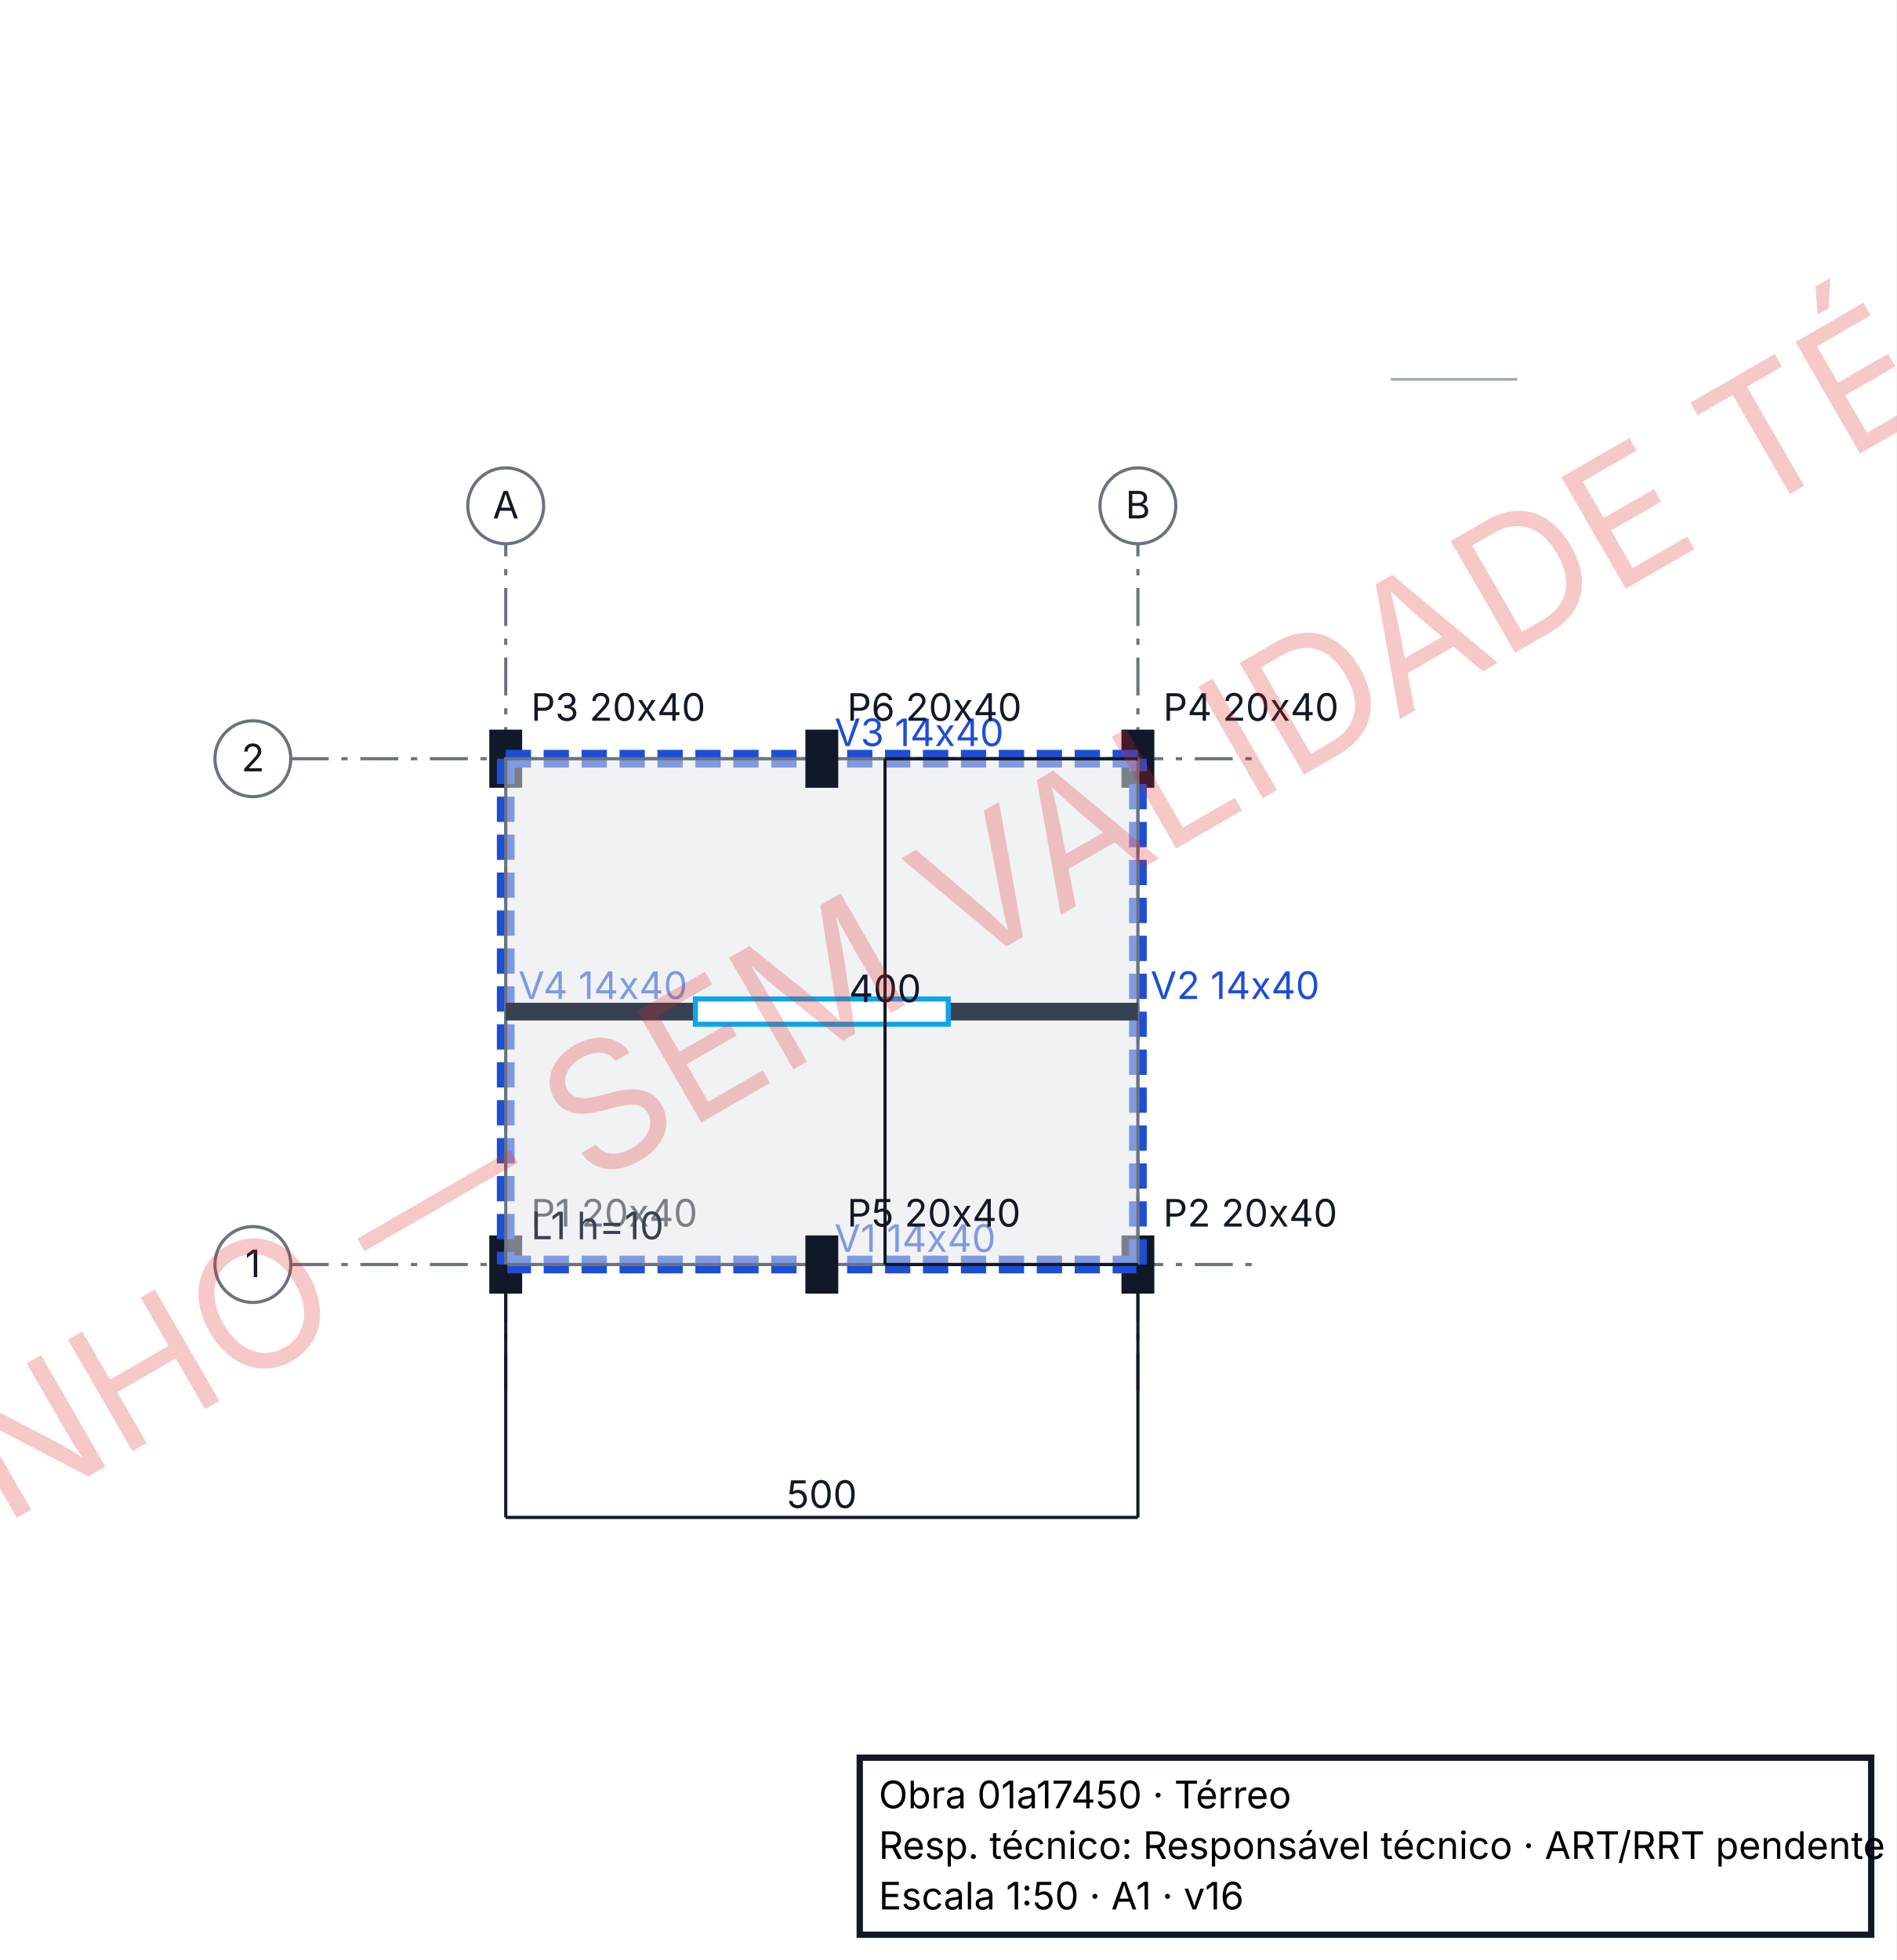
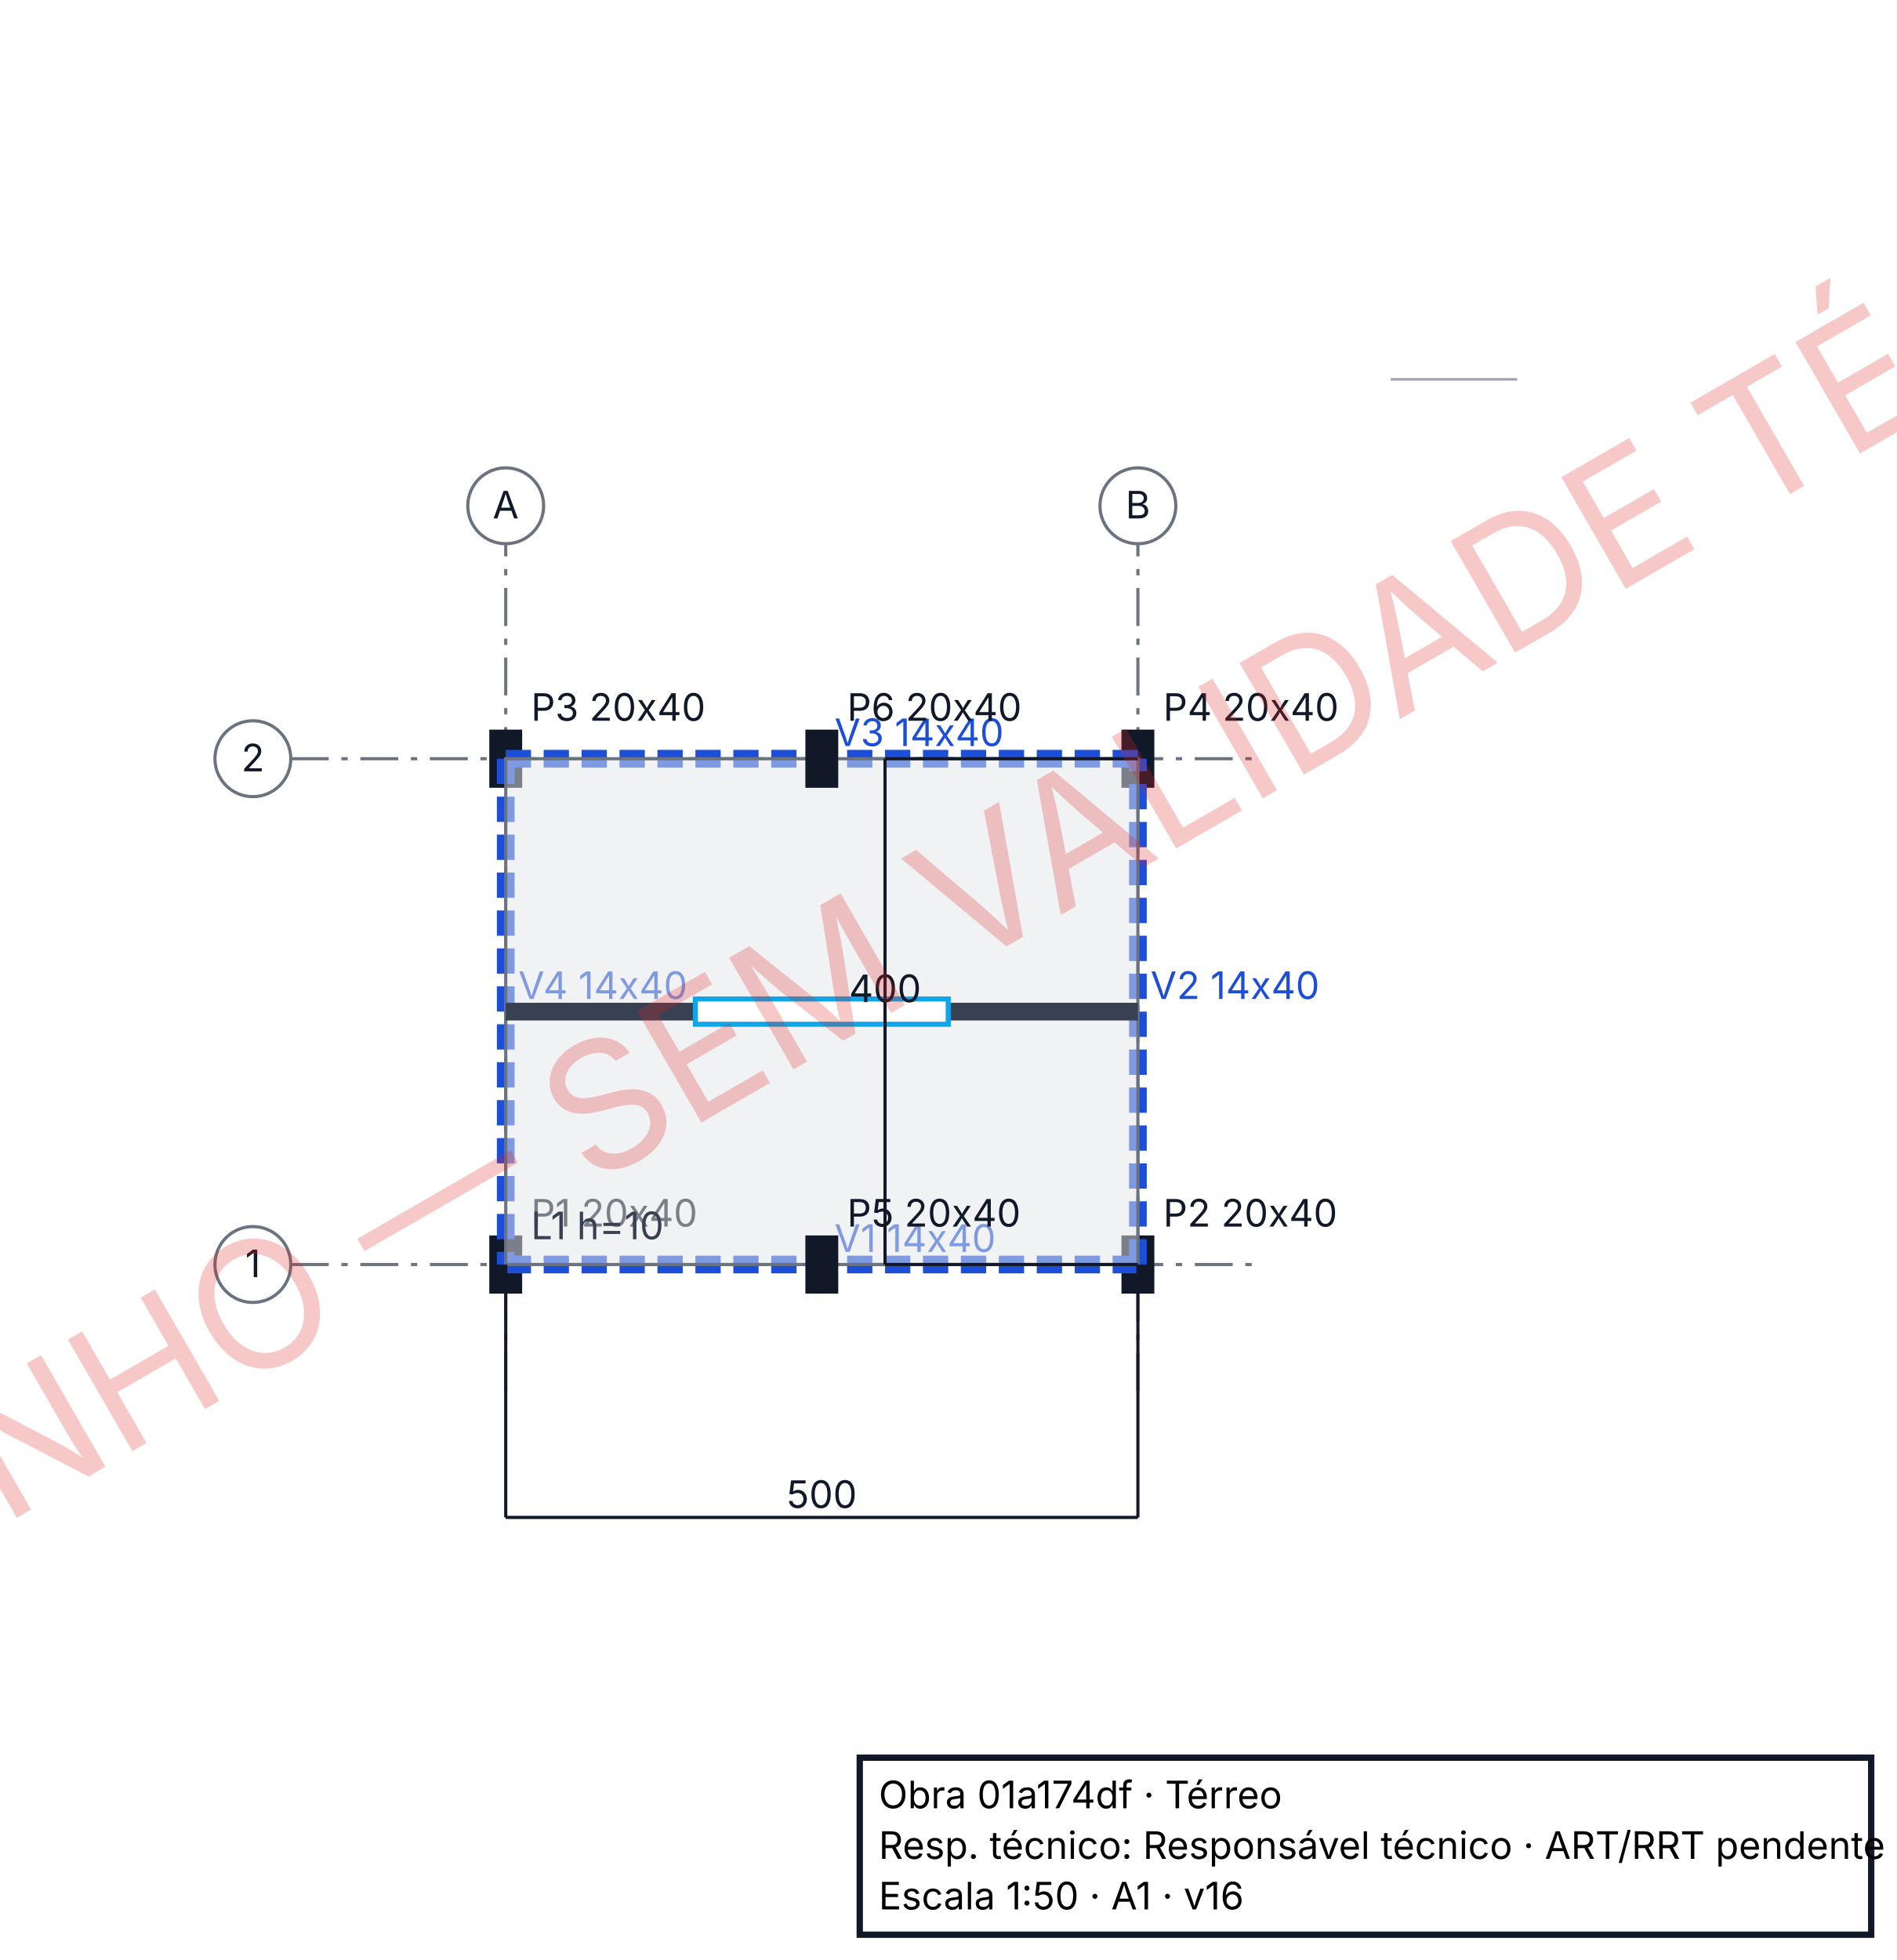
<svg xmlns="http://www.w3.org/2000/svg" width="300" height="310" viewBox="0 0 300 310" font-family="Inter, sans-serif" font-size="6">
  <rect width="100%" height="100%" fill="#FFFFFF" />
  <g id="EIXOS" stroke="#6B7280" stroke-dasharray="6 2 1 2" stroke-width="0.5">
    <line x1="80.0" y1="220.0" x2="80.0" y2="86.0" />
    <circle cx="80.0" cy="80.0" r="6" fill="#FFF" stroke-dasharray="none" />
    <text x="80.0" y="82.0" text-anchor="middle" stroke="none" fill="#111827">A</text>
    <line x1="180.0" y1="220.0" x2="180.0" y2="86.0" />
    <circle cx="180.0" cy="80.0" r="6" fill="#FFF" stroke-dasharray="none" />
    <text x="180.0" y="82.0" text-anchor="middle" stroke="none" fill="#111827">B</text>
    <line x1="46.0" y1="200.0" x2="200.0" y2="200.0" />
    <circle cx="40.0" cy="200.0" r="6" fill="#FFF" stroke-dasharray="none" />
    <text x="40.0" y="202.0" text-anchor="middle" stroke="none" fill="#111827">1</text>
    <line x1="46.0" y1="120.0" x2="200.0" y2="120.0" />
    <circle cx="40.0" cy="120.0" r="6" fill="#FFF" stroke-dasharray="none" />
    <text x="40.0" y="122.0" text-anchor="middle" stroke="none" fill="#111827">2</text>
  </g>
  <g id="CORTADO" stroke="#111827" stroke-width="1.2" fill="none">
    <rect x="78.0" y="196.0" width="4.0" height="8.0" fill="#111827" transform="rotate(-0.0 80.0 200.0)" />
    <text x="84.0" y="194.0" stroke="none" fill="#111827">P1 20x40</text>
    <rect x="178.0" y="196.0" width="4.0" height="8.0" fill="#111827" transform="rotate(-0.0 180.0 200.0)" />
    <text x="184.0" y="194.0" stroke="none" fill="#111827">P2 20x40</text>
    <rect x="78.0" y="116.0" width="4.0" height="8.0" fill="#111827" transform="rotate(-0.0 80.0 120.0)" />
    <text x="84.0" y="114.0" stroke="none" fill="#111827">P3 20x40</text>
    <rect x="178.0" y="116.0" width="4.0" height="8.0" fill="#111827" transform="rotate(-0.0 180.0 120.0)" />
    <text x="184.0" y="114.0" stroke="none" fill="#111827">P4 20x40</text>
    <line x1="80.0" y1="200.0" x2="180.0" y2="200.0" stroke-width="2.8" stroke="#1D4ED8" stroke-dasharray="4 2" />
    <text x="132.0" y="198.0" stroke="none" fill="#1D4ED8">V1 14x40</text>
    <line x1="180.0" y1="200.0" x2="180.0" y2="120.0" stroke-width="2.8" stroke="#1D4ED8" stroke-dasharray="4 2" />
    <text x="182.0" y="158.0" stroke="none" fill="#1D4ED8">V2 14x40</text>
    <line x1="180.0" y1="120.0" x2="80.0" y2="120.0" stroke-width="2.8" stroke="#1D4ED8" stroke-dasharray="4 2" />
    <text x="132.0" y="118.0" stroke="none" fill="#1D4ED8">V3 14x40</text>
    <line x1="80.0" y1="120.0" x2="80.0" y2="200.0" stroke-width="2.8" stroke="#1D4ED8" stroke-dasharray="4 2" />
    <text x="82.0" y="158.0" stroke="none" fill="#1D4ED8">V4 14x40</text>
    <path d="M80.000 200.000 L180.000 200.000 L180.000 120.000 L80.000 120.000 Z" fill="#E5E7EB" fill-opacity="0.5" stroke="#6B7280" stroke-width="0.5" />
    <text x="84.0" y="196.0" stroke="none" fill="#374151">L1 h=10</text>
    <line x1="80.0" y1="160.0" x2="180.0" y2="160.0" stroke-width="2.8" stroke="#374151" />
    <rect x="110.0" y="158.0" width="40.0" height="4.0" fill="#FFFFFF" stroke="#0EA5E9" stroke-width="0.8" />
    <rect x="128.0" y="196.0" width="4.0" height="8.0" fill="#111827" transform="rotate(-0.0 130.0 200.0)" />
    <text x="134.0" y="194.0" stroke="none" fill="#111827">P5 20x40</text>
    <line x1="220.0" y1="60.0" x2="240.0" y2="60.0" stroke="#9CA3AF" stroke-width="0.4" />
    <rect x="128.0" y="116.0" width="4.0" height="8.0" fill="#111827" transform="rotate(-0.0 130.0 120.0)" />
    <text x="134.0" y="114.0" stroke="none" fill="#111827">P6 20x40</text>
  </g>
  <g id="TEXTO" stroke="none" fill="#111827">
</g>
  <defs>
    <pattern id="hachura" width="4" height="4" patternUnits="userSpaceOnUse" patternTransform="rotate(45)">
      <line x1="0" y1="0" x2="0" y2="4" stroke="#6B7280" stroke-width="0.5" />
    </pattern>
  </defs>
  <g id="COTAS" stroke="#111827" stroke-width="0.5" fill="#111827">
    <line x1="80.0" y1="240.0" x2="180.0" y2="240.0" />
    <line x1="80.0" y1="200.0" x2="80.0" y2="240.0" />
    <line x1="180.0" y1="200.0" x2="180.0" y2="240.0" />
    <text x="130.0" y="238.5" text-anchor="middle" stroke="none">500</text>
    <line x1="140.0" y1="200.0" x2="140.0" y2="120.0" />
    <line x1="180.0" y1="200.0" x2="140.0" y2="200.0" />
    <line x1="180.0" y1="120.0" x2="140.0" y2="120.0" />
    <text x="140.0" y="158.5" text-anchor="middle" stroke="none">400</text>
  </g>
  <g id="CARIMBO" transform="translate(136.0 278.0)">
    <rect width="160" height="28" fill="#FFF" stroke="#111827" />
-     <text x="3" y="8">Obra 01a17450 · Térreo</text>
+     <text x="3" y="8">Obra 01a174df · Térreo</text>
    <text x="3" y="16">Resp. técnico: Responsável técnico · ART/RRT pendente</text>
    <text x="3" y="24">Escala 1:50 · A1 · v16</text>
  </g>
  <text x="150.0" y="155.0" font-size="28" fill="#DC2626" fill-opacity="0.25" text-anchor="middle" transform="rotate(-30 150.0 155.0)">RASCUNHO — SEM VALIDADE TÉCNICA</text>
</svg>
